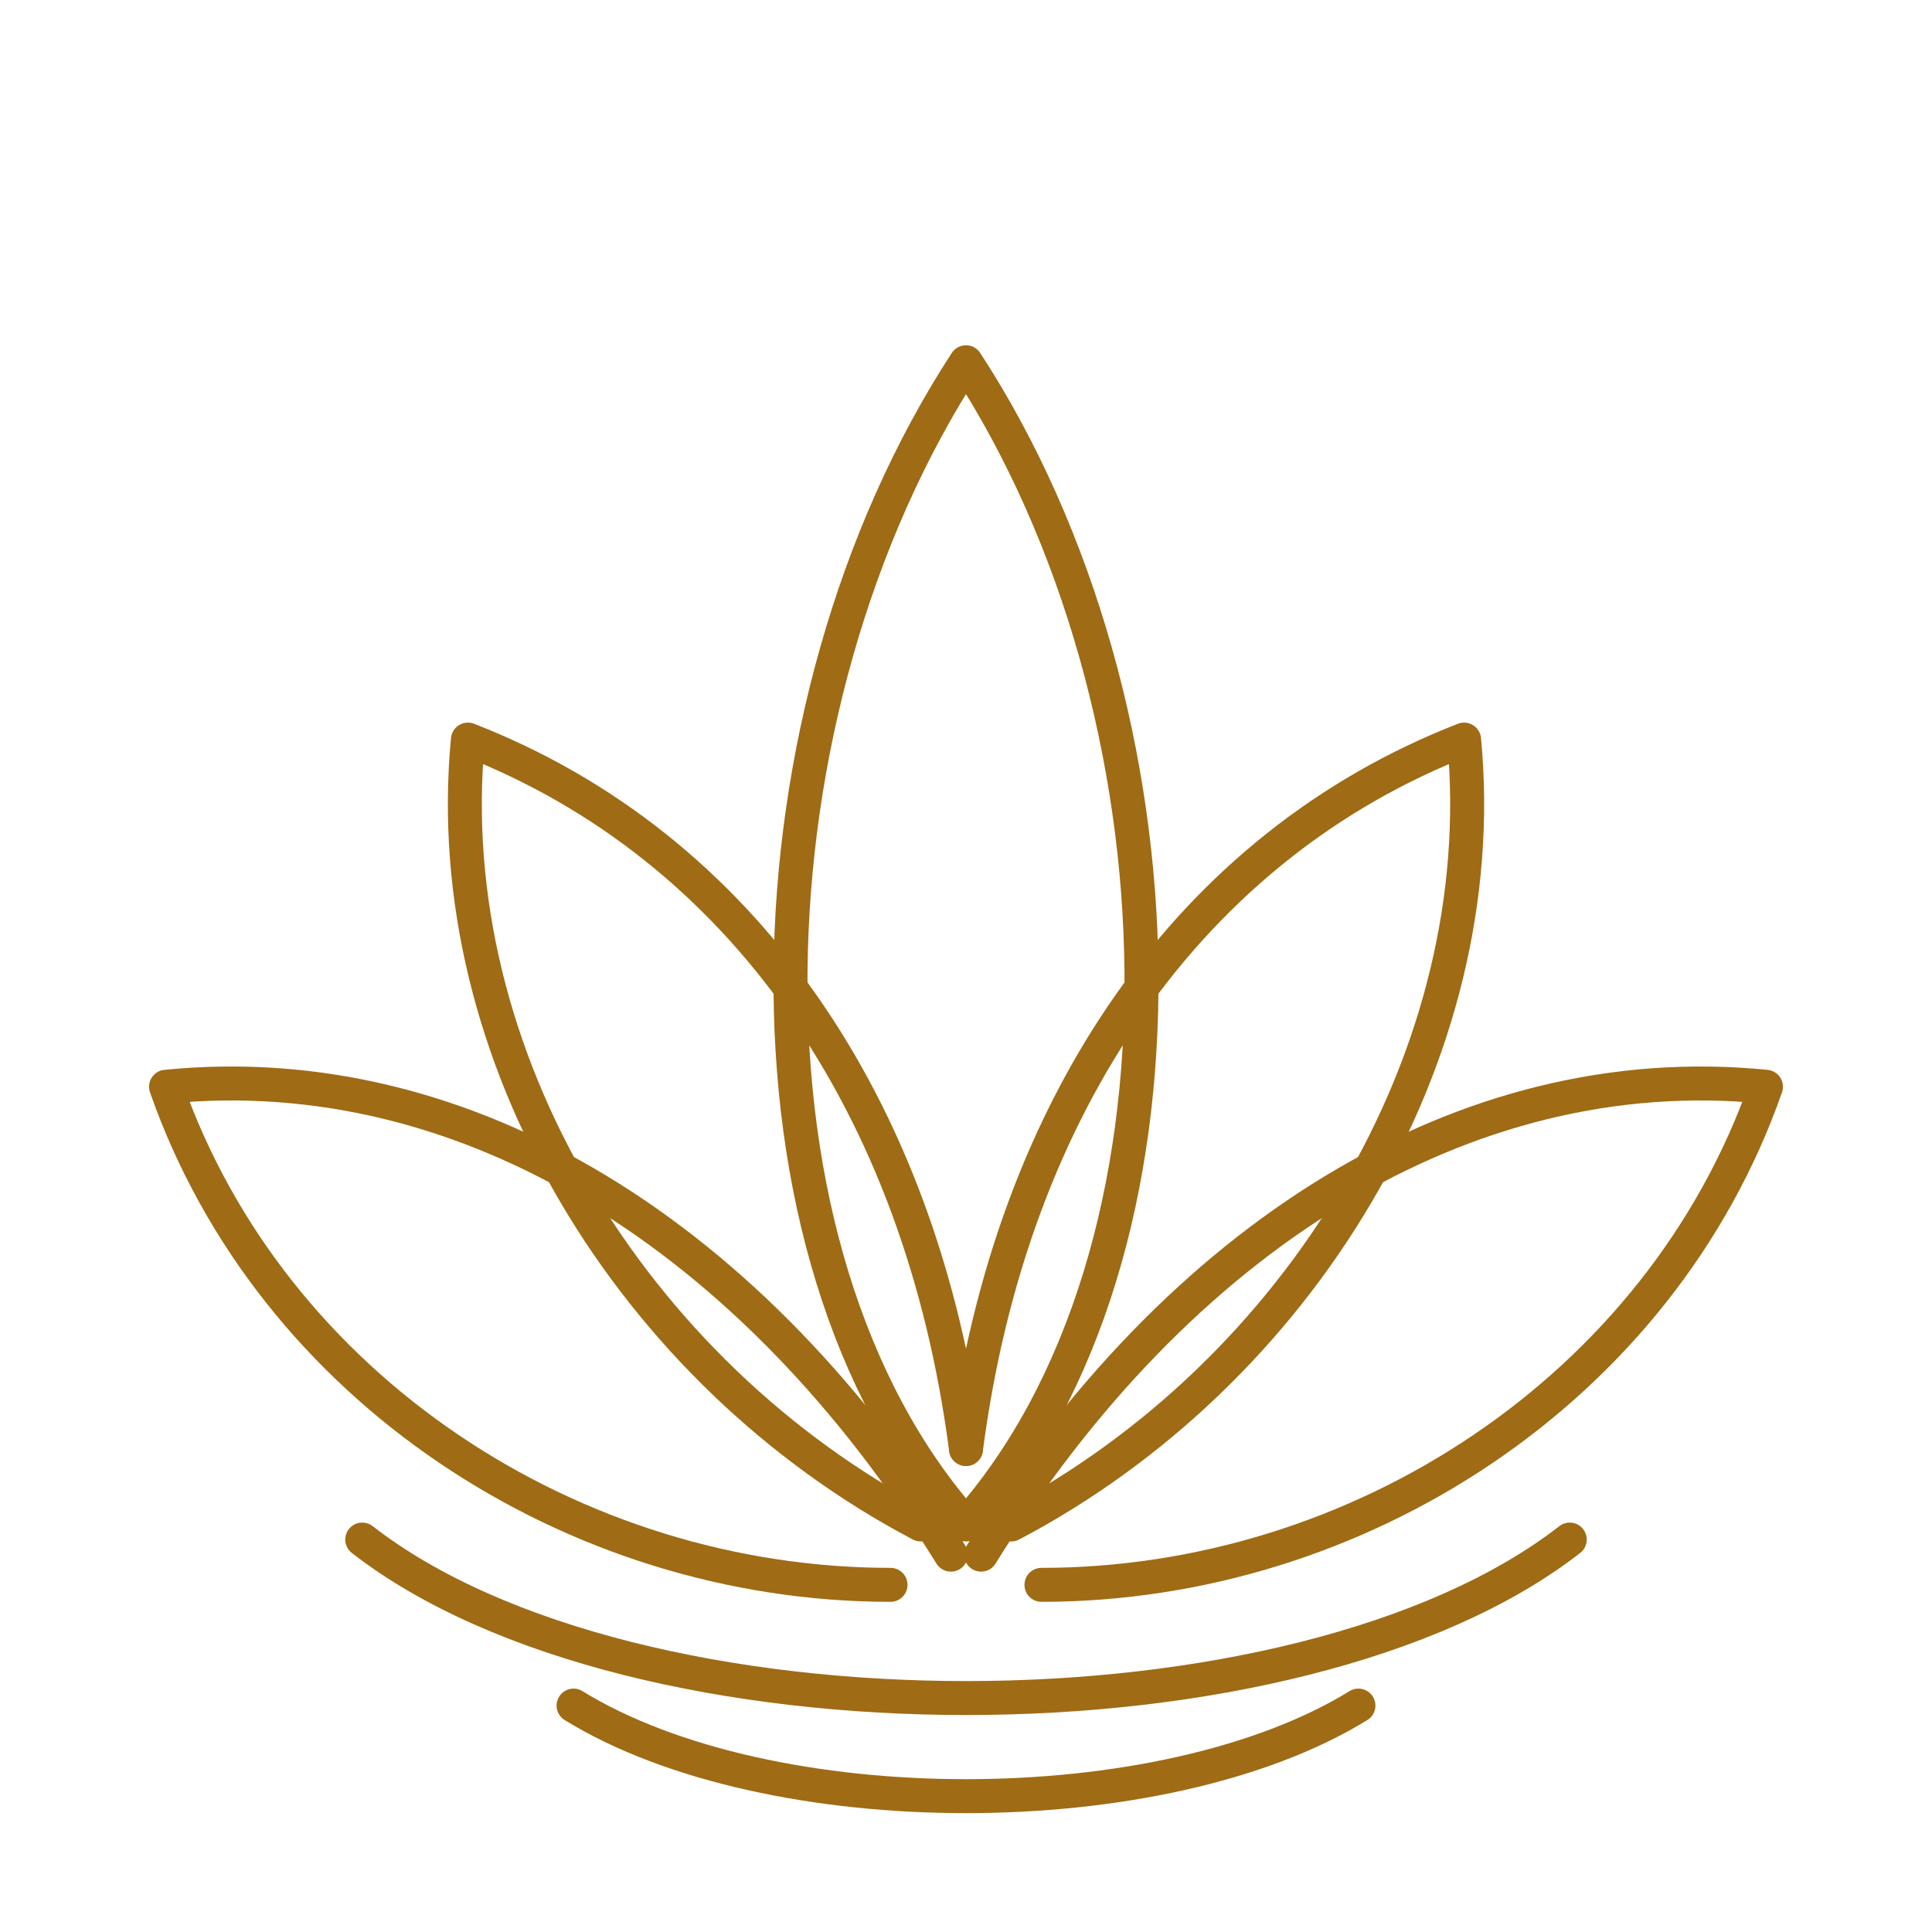
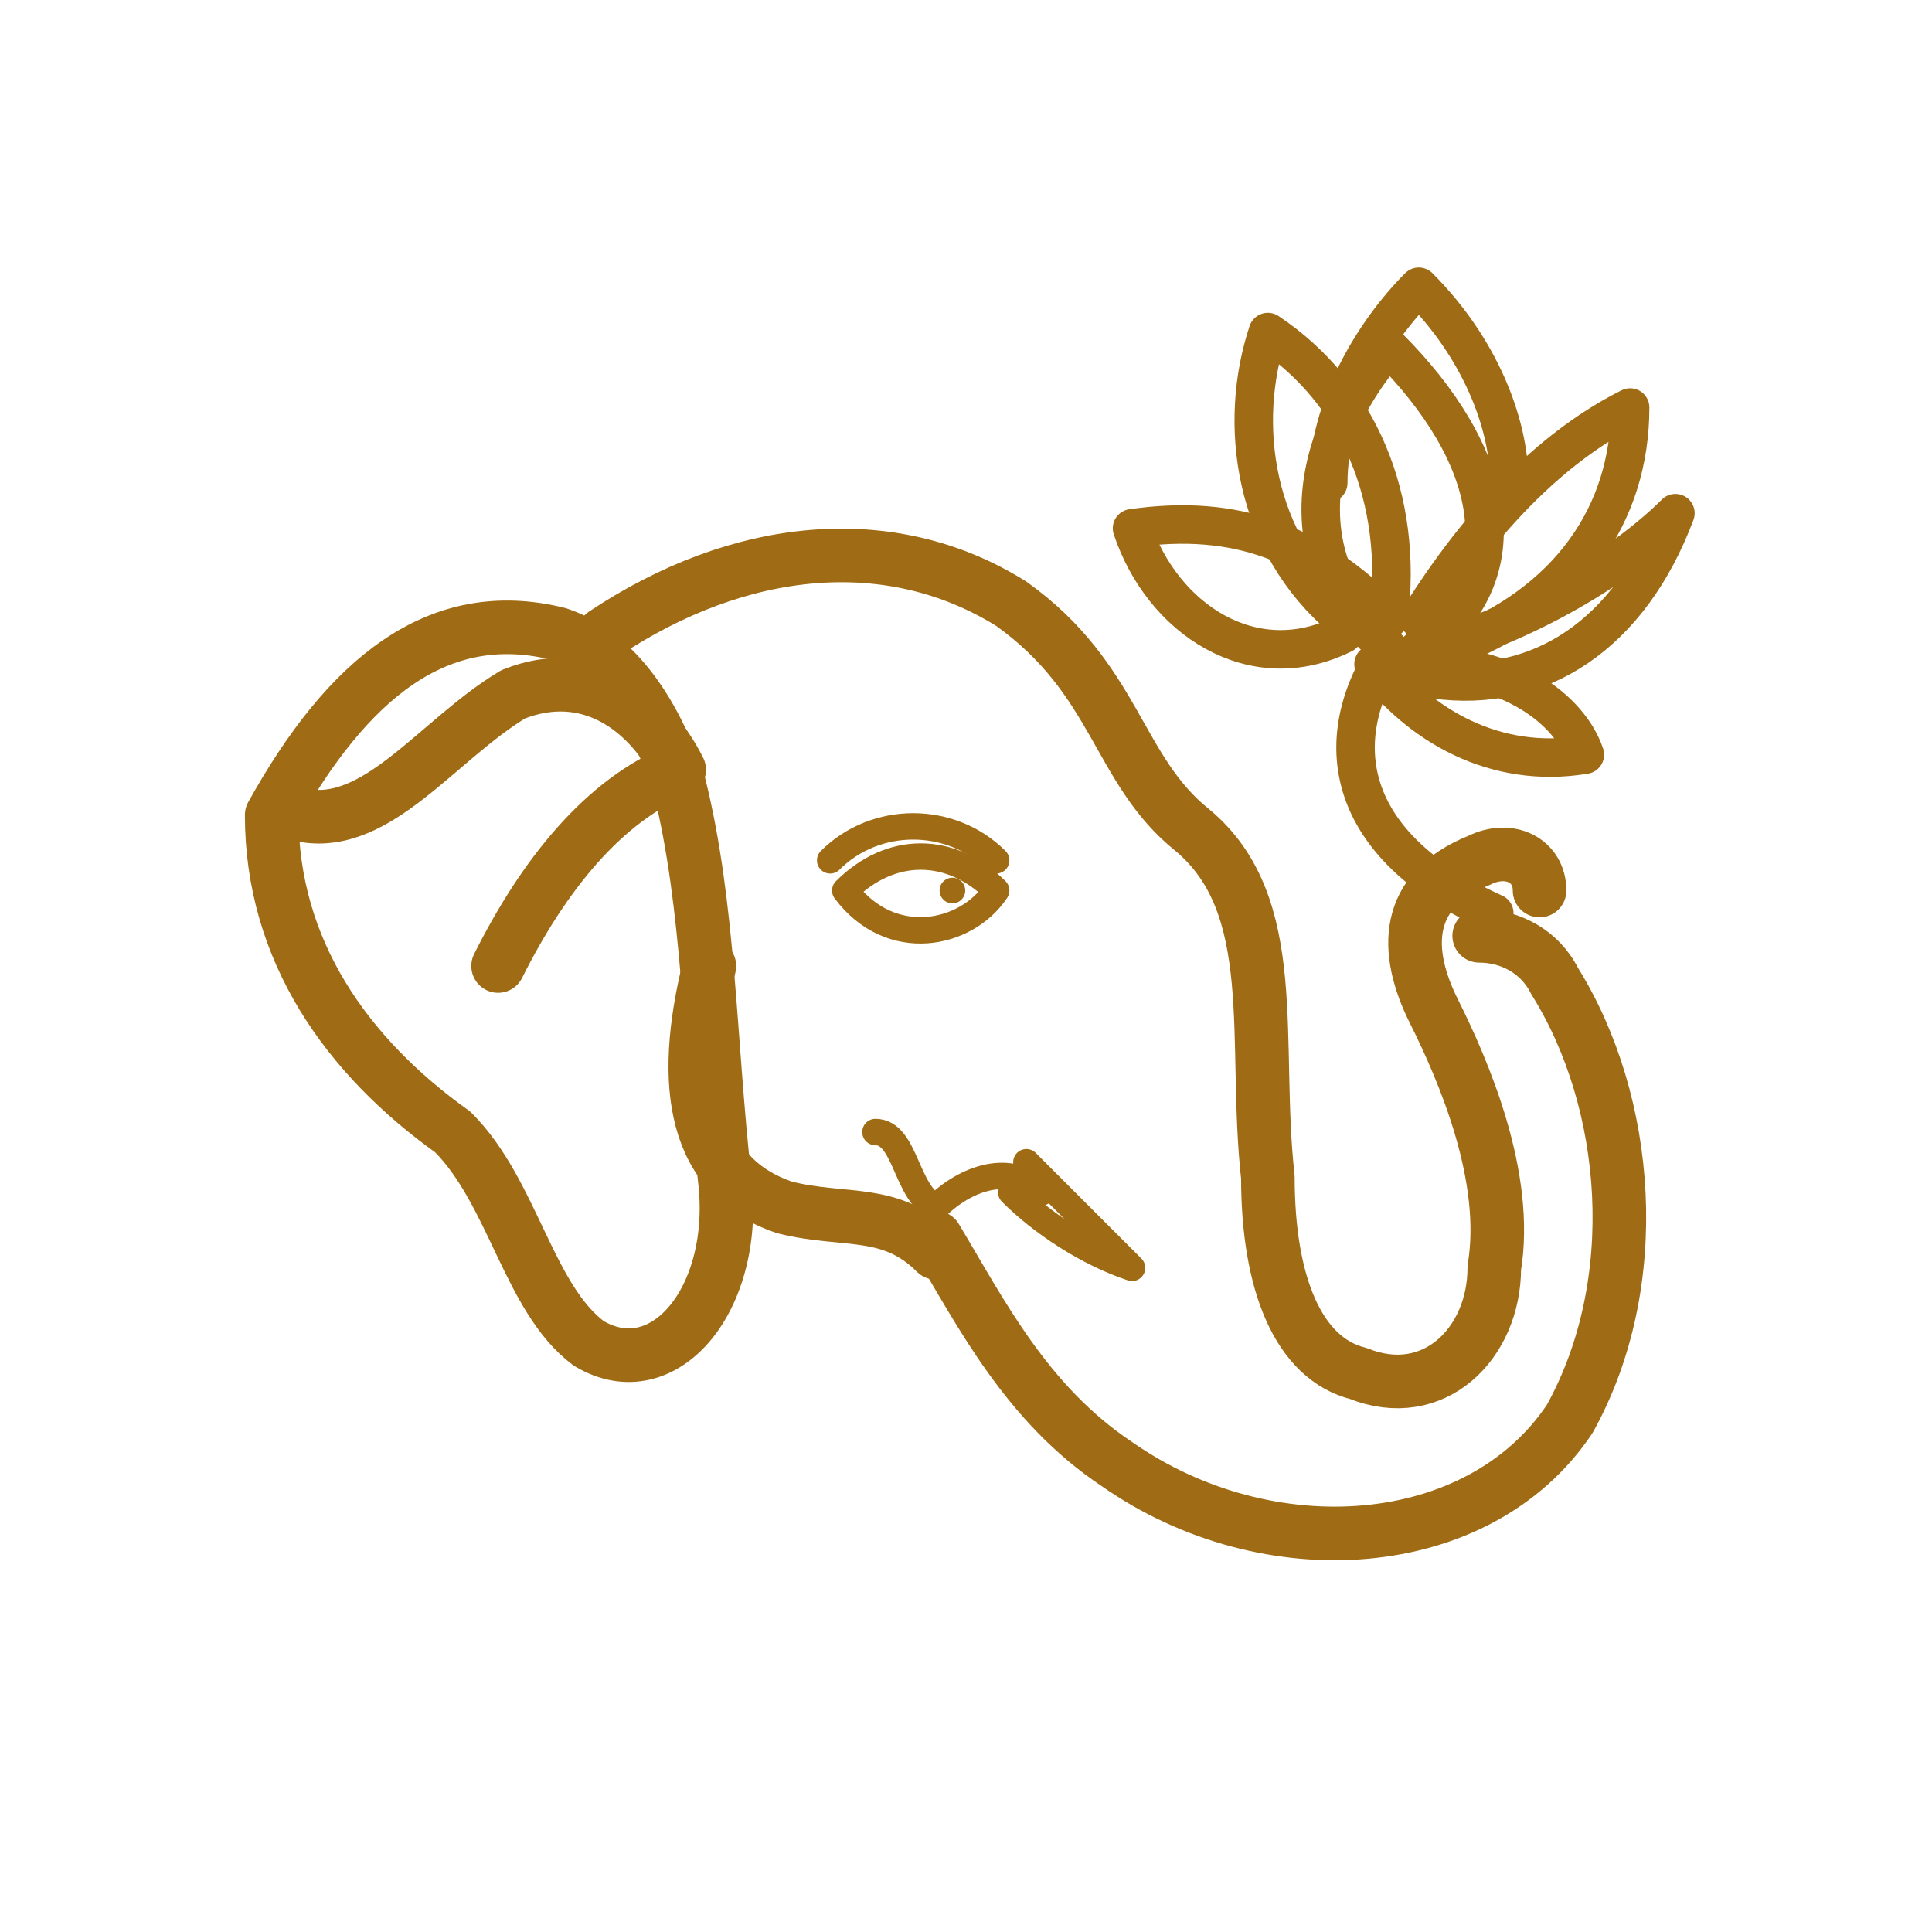
<svg xmlns="http://www.w3.org/2000/svg" viewBox="0 0 128 128" role="img" aria-labelledby="title desc">
  <style>
-     .petal{fill:none;stroke:#9f6b14;stroke-width:2.25;stroke-linecap:round;stroke-linejoin:round}
-     @media (prefers-color-scheme:dark){.petal{stroke:#f5cf72}}
+     .main,.detail,.petal{fill:none;stroke:#9f6b14;stroke-linecap:round;stroke-linejoin:round}
+     .main{stroke-width:3.55}
+     .detail{stroke-width:1.75}
+     .petal{stroke-width:2.55}
+     .pupil{fill:#9f6b14}
+     @media (prefers-color-scheme:dark){.main,.detail,.petal{stroke:#f5cf72}.pupil{fill:#f5cf72}}
  </style>
+   <g class="main">
+     <path d="M37 42C29 40 23 45 18 54C18 63 23 70 30 75C34 79 35 86 39 89C44 92 49 86 48 78C47 69 47 60 45 52C43 46 40 43 37 42Z" />
+     <path d="M20 54C25 55 29 49 34 46C39 44 43 47 45 51C40 53 36 58 33 64" />
+     <path d="M40 42C49 36 59 35 67 40C74 45 74 51 79 55C85 60 83 69 84 78C84 85 86 90 90 91C95 93 99 89 99 84C100 78 97 71 95 67C93 63 93 59 98 57C100 56 102 57 102 59" />
+     <path d="M98 62C100 62 102 63 103 65C108 73 109 85 104 94C98 103 84 104 74 97C68 93 65 87 62 82" />
+     <path d="M47 64C45 72 46 78 52 80C56 81 59 80 62 83" />
+   </g>
+   <g class="detail">
+     <path d="M55 57C58 54 63 54 66 57" />
+     <path d="M56 59C59 56 63 56 66 59C64 62 59 63 56 59Z" />
+     <path d="M58 75C60 75 60 79 62 80C64 78 67 77 69 79" />
+     <path d="M67 79C69 81 72 83 75 84C72 81 70 79 68 77" />
+   </g>
+   <circle class="pupil" cx="63.1" cy="59" r="0.85" />
  <g class="petal">
-     <path d="M64 101C48 83 49 47 64 24C79 47 80 83 64 101Z" />
-     <path d="M61 101C42 91 29 70 31 49C49 56 61 73 64 96" />
-     <path d="M67 101C86 91 99 70 97 49C79 56 67 73 64 96" />
-     <path d="M59 105C38 105 18 92 11 72C31 70 50 82 63 103" />
-     <path d="M69 105C90 105 110 92 117 72C97 70 78 82 65 103" />
-     <path d="M24 102C42 116 86 116 104 102" />
-     <path d="M38 113C51 121 77 121 90 113" />
+     <path d="M92 43C86 38 86 30 92 23C99 30 101 38 94 43C93 44 92 44 92 43Z" />
+     <path d="M89 41C83 36 82 28 84 22C90 26 93 33 92 41" />
+     <path d="M94 41C99 33 104 29 108 27C108 34 104 40 96 43" />
+     <path d="M89 42C83 45 77 41 75 35C82 34 87 36 92 41" />
+     <path d="M95 43C102 41 108 37 111 34C108 42 102 46 95 45" />
+     <path d="M88 32C88 27 91 22 94 19C98 23 100 28 100 32" />
+     <path d="M94 44C100 44 104 47 105 50C99 51 94 48 91 44" />
+     <path d="M92 43C88 49 89 56 99 60.5" />
  </g>
</svg>
